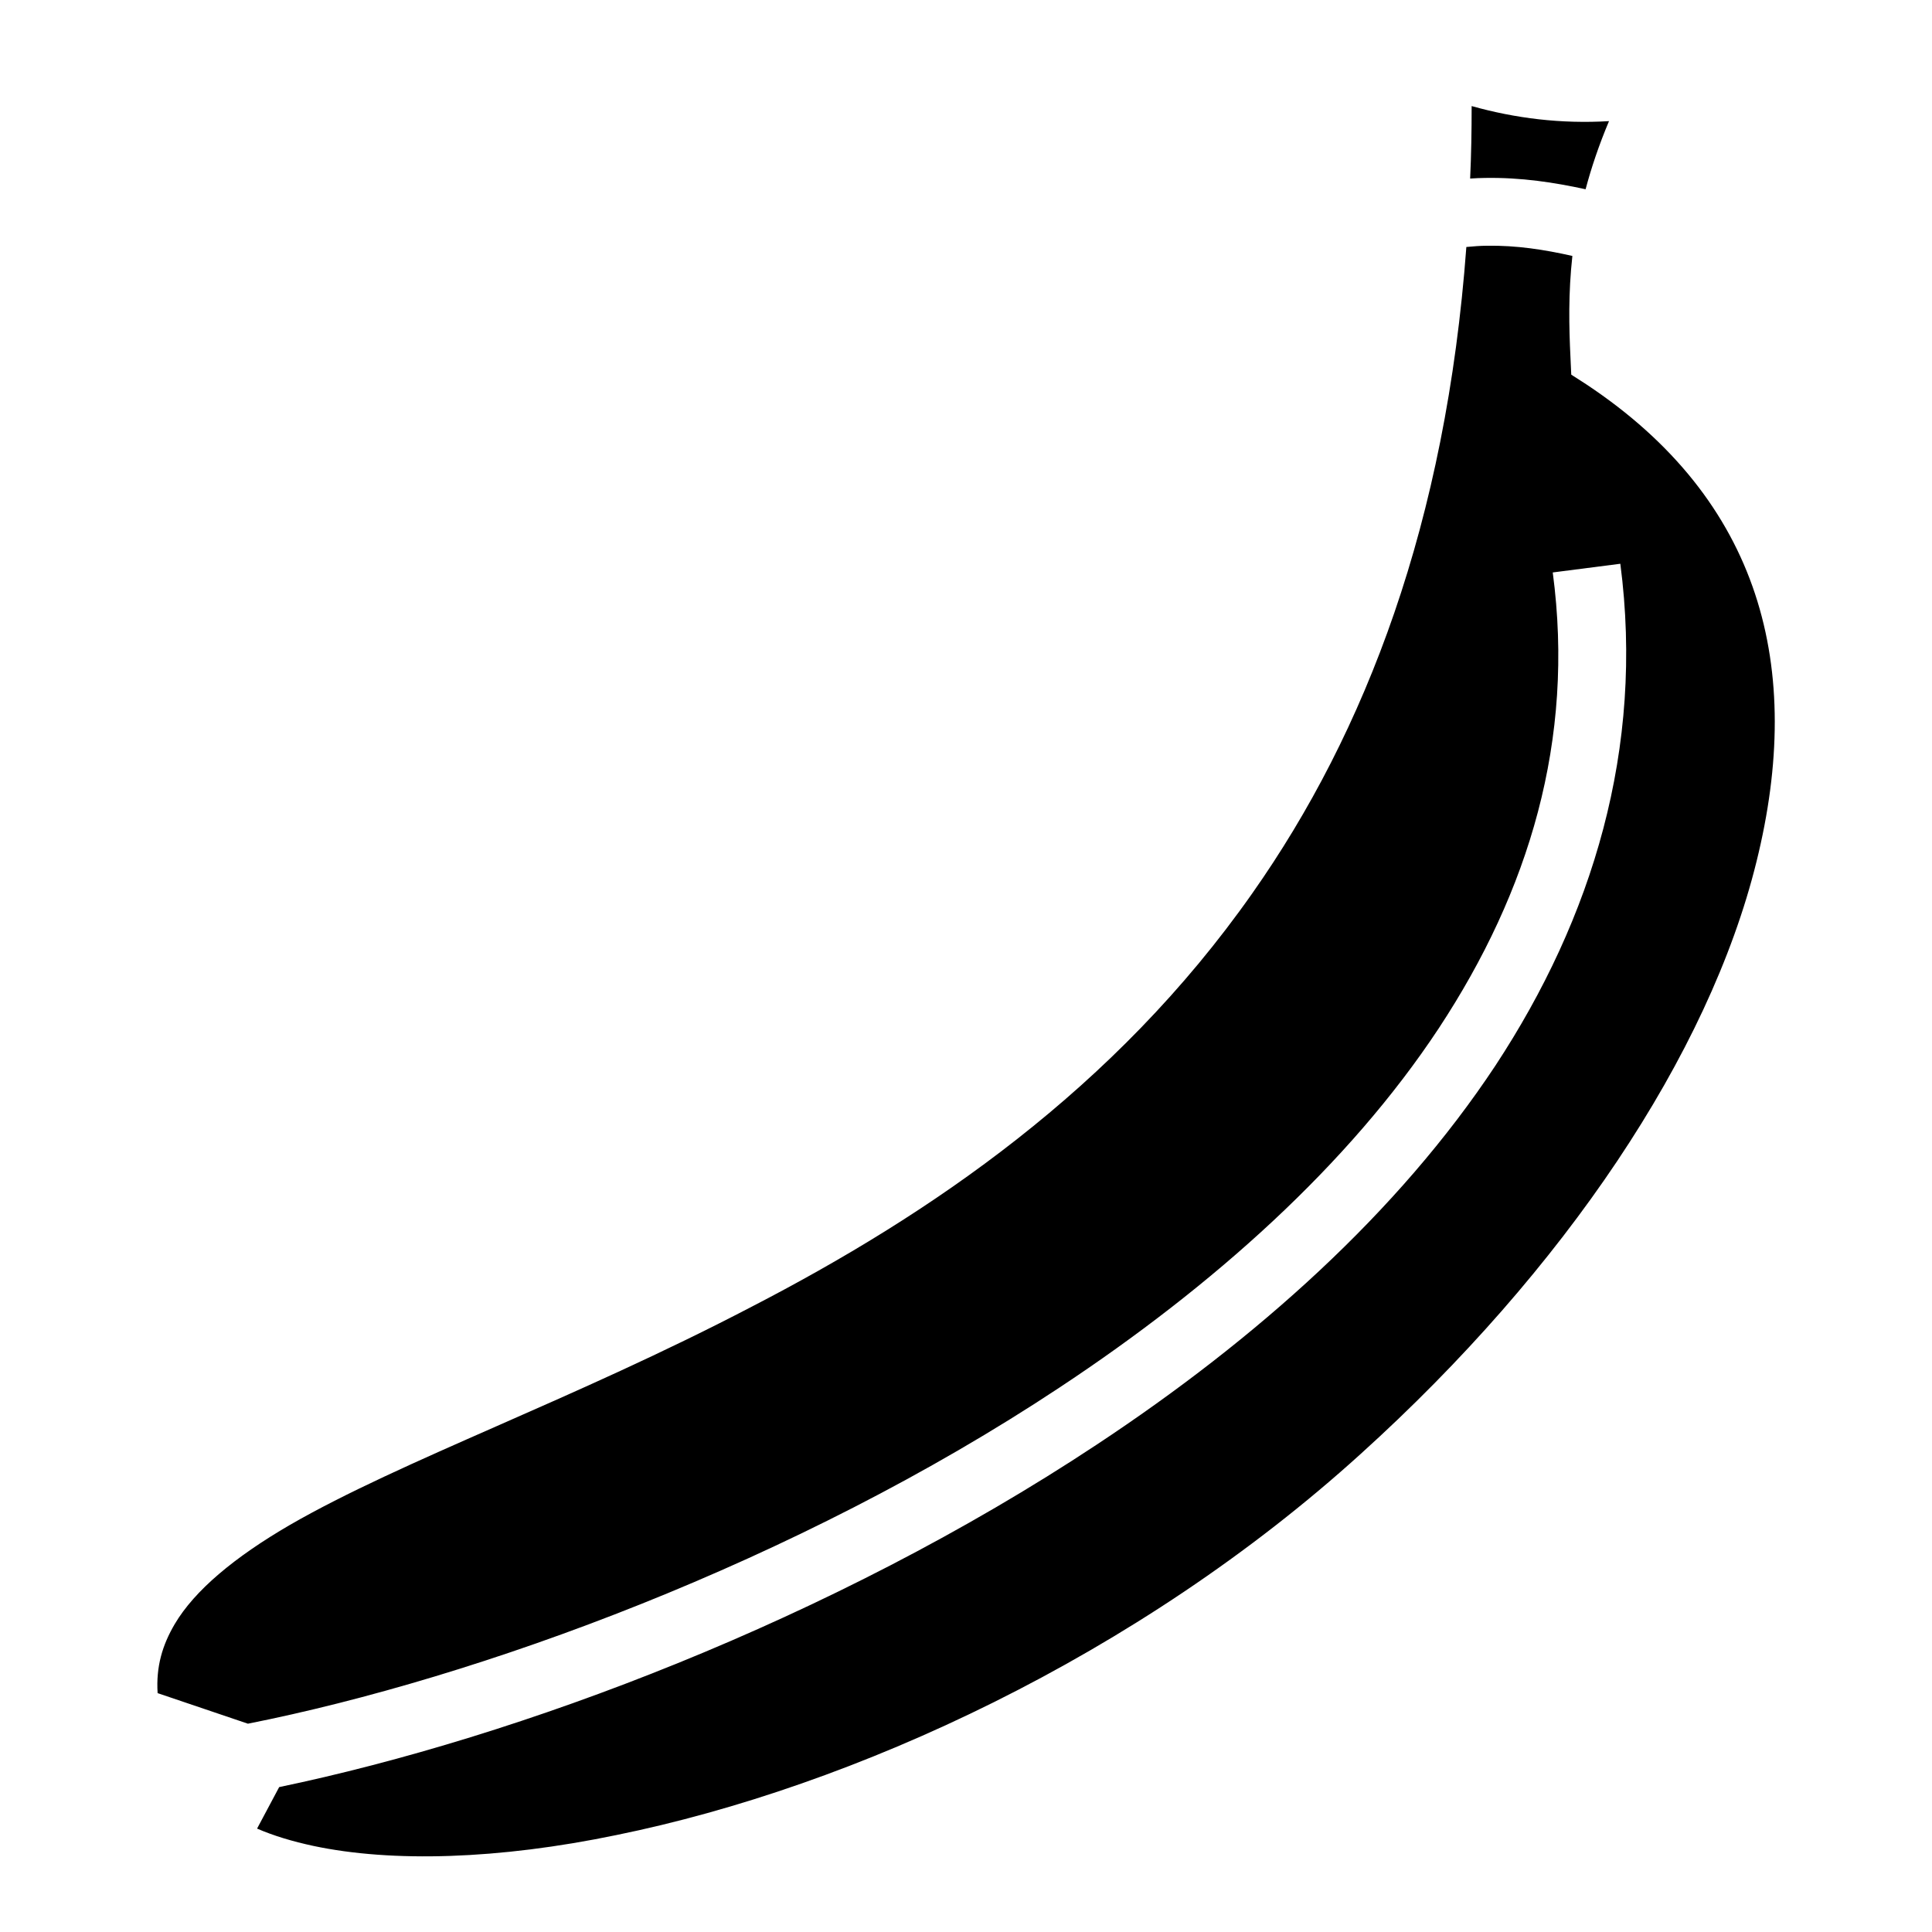
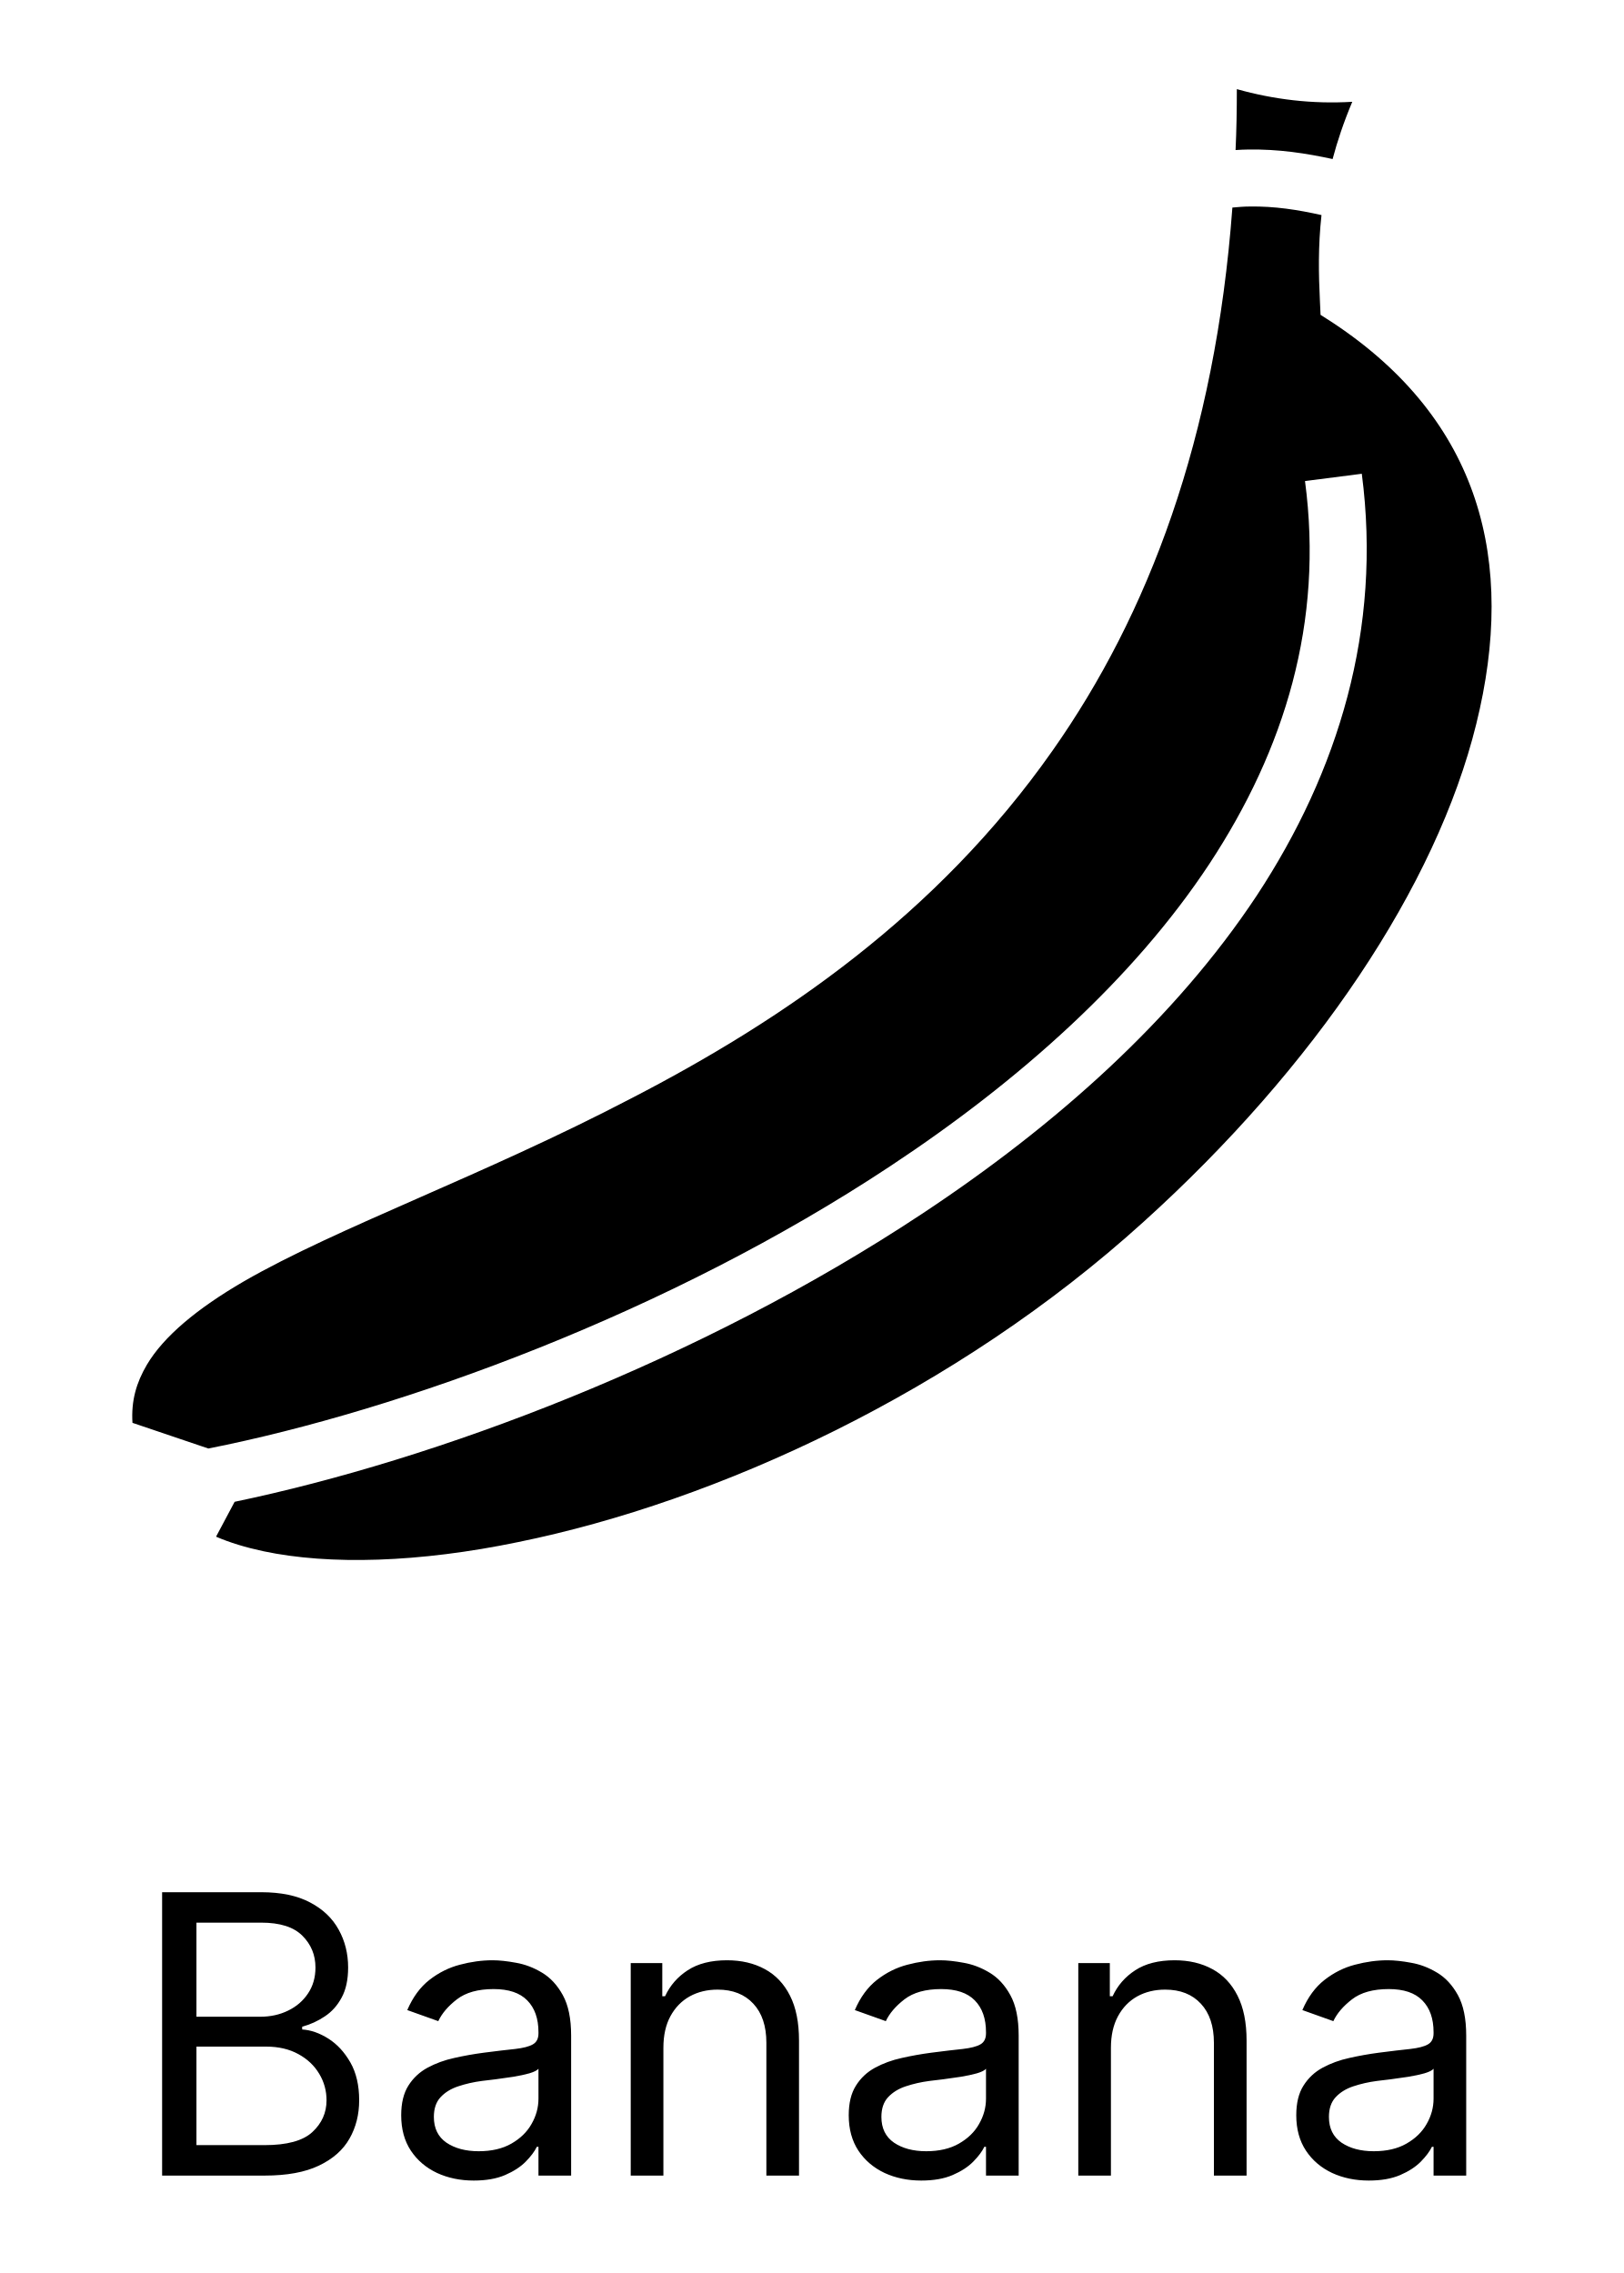
- <svg xmlns="http://www.w3.org/2000/svg" width="50" height="50" viewBox="0 0 50 50" fill="none">
+ <svg xmlns="http://www.w3.org/2000/svg" width="50" height="70" viewBox="0 0 50 70" fill="none">
  <path d="M38.086 2.745C38.086 3.383 38.076 4.007 38.047 4.621C38.184 4.611 38.31 4.607 38.428 4.605C39.375 4.589 40.224 4.722 41.035 4.898C41.182 4.346 41.377 3.761 41.641 3.135C40.4 3.209 39.219 3.063 38.086 2.745ZM38.477 6.36C38.31 6.36 38.135 6.375 37.949 6.392C37.422 13.516 35.352 18.936 32.412 23.115C28.848 28.193 24.062 31.436 19.453 33.818C14.853 36.221 10.4 37.793 7.506 39.463C6.061 40.303 5.036 41.162 4.522 42.031C4.2 42.578 4.036 43.135 4.079 43.818L6.416 44.609C12.373 43.428 20.596 40.43 27.422 35.908C31.396 33.281 34.902 30.146 37.236 26.611C39.57 23.066 40.762 19.15 40.185 14.815L41.934 14.59C42.559 19.375 41.211 23.76 38.701 27.578C36.181 31.387 32.51 34.658 28.389 37.383C21.514 41.934 13.408 44.961 7.225 46.25L6.653 47.324C7.083 47.51 7.569 47.656 8.114 47.773C10.146 48.203 12.9 48.125 15.957 47.49C22.09 46.24 29.443 42.861 35.215 37.627C40.488 32.861 44.228 27.295 45.459 22.295C46.699 17.285 45.586 12.949 41.045 9.941L40.664 9.696L40.644 9.256C40.605 8.456 40.586 7.594 40.693 6.624C39.971 6.461 39.248 6.347 38.477 6.36Z" fill="black" />
+   <path d="M4.992 67V58.273H8.043C8.651 58.273 9.153 58.378 9.548 58.588C9.943 58.795 10.237 59.075 10.43 59.428C10.623 59.777 10.72 60.165 10.72 60.591C10.72 60.966 10.653 61.276 10.519 61.52C10.389 61.764 10.215 61.957 9.999 62.099C9.786 62.242 9.555 62.347 9.305 62.415V62.5C9.572 62.517 9.84 62.611 10.11 62.781C10.38 62.952 10.606 63.196 10.788 63.514C10.97 63.832 11.06 64.222 11.06 64.682C11.06 65.119 10.961 65.513 10.762 65.862C10.563 66.212 10.249 66.489 9.82 66.693C9.392 66.898 8.833 67 8.146 67H4.992ZM6.049 66.062H8.146C8.836 66.062 9.326 65.929 9.616 65.662C9.909 65.392 10.055 65.065 10.055 64.682C10.055 64.386 9.98 64.114 9.829 63.864C9.678 63.611 9.464 63.409 9.186 63.258C8.907 63.105 8.578 63.028 8.197 63.028H6.049V66.062ZM6.049 62.108H8.009C8.328 62.108 8.615 62.045 8.87 61.92C9.129 61.795 9.333 61.619 9.484 61.392C9.637 61.165 9.714 60.898 9.714 60.591C9.714 60.207 9.58 59.882 9.313 59.615C9.046 59.345 8.623 59.21 8.043 59.21H6.049V62.108ZM14.587 67.153C14.172 67.153 13.796 67.075 13.458 66.919C13.12 66.76 12.851 66.531 12.652 66.233C12.453 65.932 12.354 65.568 12.354 65.142C12.354 64.767 12.428 64.463 12.575 64.23C12.723 63.994 12.921 63.81 13.168 63.676C13.415 63.543 13.688 63.443 13.986 63.378C14.287 63.31 14.59 63.256 14.894 63.216C15.291 63.165 15.614 63.126 15.861 63.101C16.111 63.072 16.293 63.026 16.406 62.96C16.523 62.895 16.581 62.781 16.581 62.619V62.585C16.581 62.165 16.466 61.838 16.236 61.605C16.009 61.372 15.664 61.256 15.2 61.256C14.72 61.256 14.344 61.361 14.071 61.571C13.799 61.781 13.607 62.006 13.496 62.244L12.541 61.903C12.712 61.506 12.939 61.196 13.223 60.974C13.51 60.75 13.823 60.594 14.161 60.506C14.502 60.415 14.837 60.369 15.166 60.369C15.377 60.369 15.618 60.395 15.891 60.446C16.166 60.494 16.432 60.595 16.688 60.749C16.946 60.902 17.161 61.133 17.331 61.443C17.502 61.753 17.587 62.168 17.587 62.688V67H16.581V66.114H16.53C16.462 66.256 16.348 66.408 16.189 66.57C16.03 66.731 15.818 66.869 15.554 66.983C15.29 67.097 14.967 67.153 14.587 67.153ZM14.74 66.25C15.138 66.25 15.473 66.172 15.746 66.016C16.021 65.859 16.229 65.658 16.368 65.41C16.51 65.163 16.581 64.903 16.581 64.631V63.71C16.538 63.761 16.445 63.808 16.3 63.851C16.158 63.891 15.993 63.926 15.806 63.957C15.621 63.986 15.441 64.011 15.264 64.034C15.091 64.054 14.95 64.071 14.842 64.085C14.581 64.119 14.337 64.175 14.11 64.251C13.885 64.325 13.703 64.438 13.564 64.588C13.428 64.736 13.36 64.938 13.36 65.193C13.36 65.543 13.489 65.807 13.747 65.986C14.009 66.162 14.34 66.25 14.74 66.25ZM20.428 63.062V67H19.422V60.455H20.394V61.477H20.479C20.633 61.145 20.866 60.878 21.178 60.676C21.491 60.472 21.894 60.369 22.388 60.369C22.831 60.369 23.219 60.46 23.552 60.642C23.884 60.821 24.143 61.094 24.327 61.46C24.512 61.824 24.604 62.284 24.604 62.841V67H23.599V62.909C23.599 62.395 23.465 61.994 23.198 61.707C22.931 61.418 22.564 61.273 22.099 61.273C21.777 61.273 21.491 61.342 21.238 61.481C20.988 61.621 20.79 61.824 20.645 62.091C20.5 62.358 20.428 62.682 20.428 63.062ZM28.368 67.153C27.953 67.153 27.577 67.075 27.239 66.919C26.901 66.76 26.632 66.531 26.433 66.233C26.235 65.932 26.135 65.568 26.135 65.142C26.135 64.767 26.209 64.463 26.357 64.23C26.504 63.994 26.702 63.81 26.949 63.676C27.196 63.543 27.469 63.443 27.767 63.378C28.068 63.31 28.371 63.256 28.675 63.216C29.073 63.165 29.395 63.126 29.642 63.101C29.892 63.072 30.074 63.026 30.188 62.96C30.304 62.895 30.362 62.781 30.362 62.619V62.585C30.362 62.165 30.247 61.838 30.017 61.605C29.79 61.372 29.445 61.256 28.982 61.256C28.502 61.256 28.125 61.361 27.852 61.571C27.58 61.781 27.388 62.006 27.277 62.244L26.323 61.903C26.493 61.506 26.72 61.196 27.004 60.974C27.291 60.75 27.604 60.594 27.942 60.506C28.283 60.415 28.618 60.369 28.948 60.369C29.158 60.369 29.399 60.395 29.672 60.446C29.948 60.494 30.213 60.595 30.469 60.749C30.727 60.902 30.942 61.133 31.112 61.443C31.283 61.753 31.368 62.168 31.368 62.688V67H30.362V66.114H30.311C30.243 66.256 30.129 66.408 29.97 66.57C29.811 66.731 29.6 66.869 29.335 66.983C29.071 67.097 28.749 67.153 28.368 67.153ZM28.521 66.25C28.919 66.25 29.254 66.172 29.527 66.016C29.803 65.859 30.01 65.658 30.149 65.41C30.291 65.163 30.362 64.903 30.362 64.631V63.71C30.32 63.761 30.226 63.808 30.081 63.851C29.939 63.891 29.774 63.926 29.587 63.957C29.402 63.986 29.222 64.011 29.046 64.034C28.872 64.054 28.732 64.071 28.624 64.085C28.362 64.119 28.118 64.175 27.891 64.251C27.666 64.325 27.485 64.438 27.345 64.588C27.209 64.736 27.141 64.938 27.141 65.193C27.141 65.543 27.27 65.807 27.529 65.986C27.79 66.162 28.121 66.25 28.521 66.25ZM34.209 63.062V67H33.204V60.455H34.175V61.477H34.261C34.414 61.145 34.647 60.878 34.959 60.676C35.272 60.472 35.675 60.369 36.17 60.369C36.613 60.369 37.001 60.46 37.333 60.642C37.665 60.821 37.924 61.094 38.108 61.46C38.293 61.824 38.386 62.284 38.386 62.841V67H37.38V62.909C37.38 62.395 37.246 61.994 36.979 61.707C36.712 61.418 36.346 61.273 35.88 61.273C35.559 61.273 35.272 61.342 35.019 61.481C34.769 61.621 34.572 61.824 34.427 62.091C34.282 62.358 34.209 62.682 34.209 63.062ZM42.149 67.153C41.735 67.153 41.358 67.075 41.02 66.919C40.682 66.76 40.413 66.531 40.215 66.233C40.016 65.932 39.916 65.568 39.916 65.142C39.916 64.767 39.99 64.463 40.138 64.23C40.286 63.994 40.483 63.81 40.73 63.676C40.977 63.543 41.25 63.443 41.548 63.378C41.85 63.31 42.152 63.256 42.456 63.216C42.854 63.165 43.176 63.126 43.423 63.101C43.673 63.072 43.855 63.026 43.969 62.96C44.085 62.895 44.144 62.781 44.144 62.619V62.585C44.144 62.165 44.029 61.838 43.798 61.605C43.571 61.372 43.226 61.256 42.763 61.256C42.283 61.256 41.906 61.361 41.634 61.571C41.361 61.781 41.169 62.006 41.058 62.244L40.104 61.903C40.274 61.506 40.502 61.196 40.786 60.974C41.073 60.75 41.385 60.594 41.723 60.506C42.064 60.415 42.399 60.369 42.729 60.369C42.939 60.369 43.181 60.395 43.453 60.446C43.729 60.494 43.995 60.595 44.25 60.749C44.509 60.902 44.723 61.133 44.894 61.443C45.064 61.753 45.149 62.168 45.149 62.688V67H44.144V66.114H44.093C44.024 66.256 43.911 66.408 43.752 66.57C43.593 66.731 43.381 66.869 43.117 66.983C42.852 67.097 42.53 67.153 42.149 67.153ZM42.303 66.25C42.7 66.25 43.036 66.172 43.308 66.016C43.584 65.859 43.791 65.658 43.931 65.41C44.073 65.163 44.144 64.903 44.144 64.631V63.71C44.101 63.761 44.007 63.808 43.862 63.851C43.72 63.891 43.556 63.926 43.368 63.957C43.183 63.986 43.003 64.011 42.827 64.034C42.654 64.054 42.513 64.071 42.405 64.085C42.144 64.119 41.899 64.175 41.672 64.251C41.448 64.325 41.266 64.438 41.127 64.588C40.99 64.736 40.922 64.938 40.922 65.193C40.922 65.543 41.051 65.807 41.31 65.986C41.571 66.162 41.902 66.25 42.303 66.25Z" fill="black" />
</svg>
